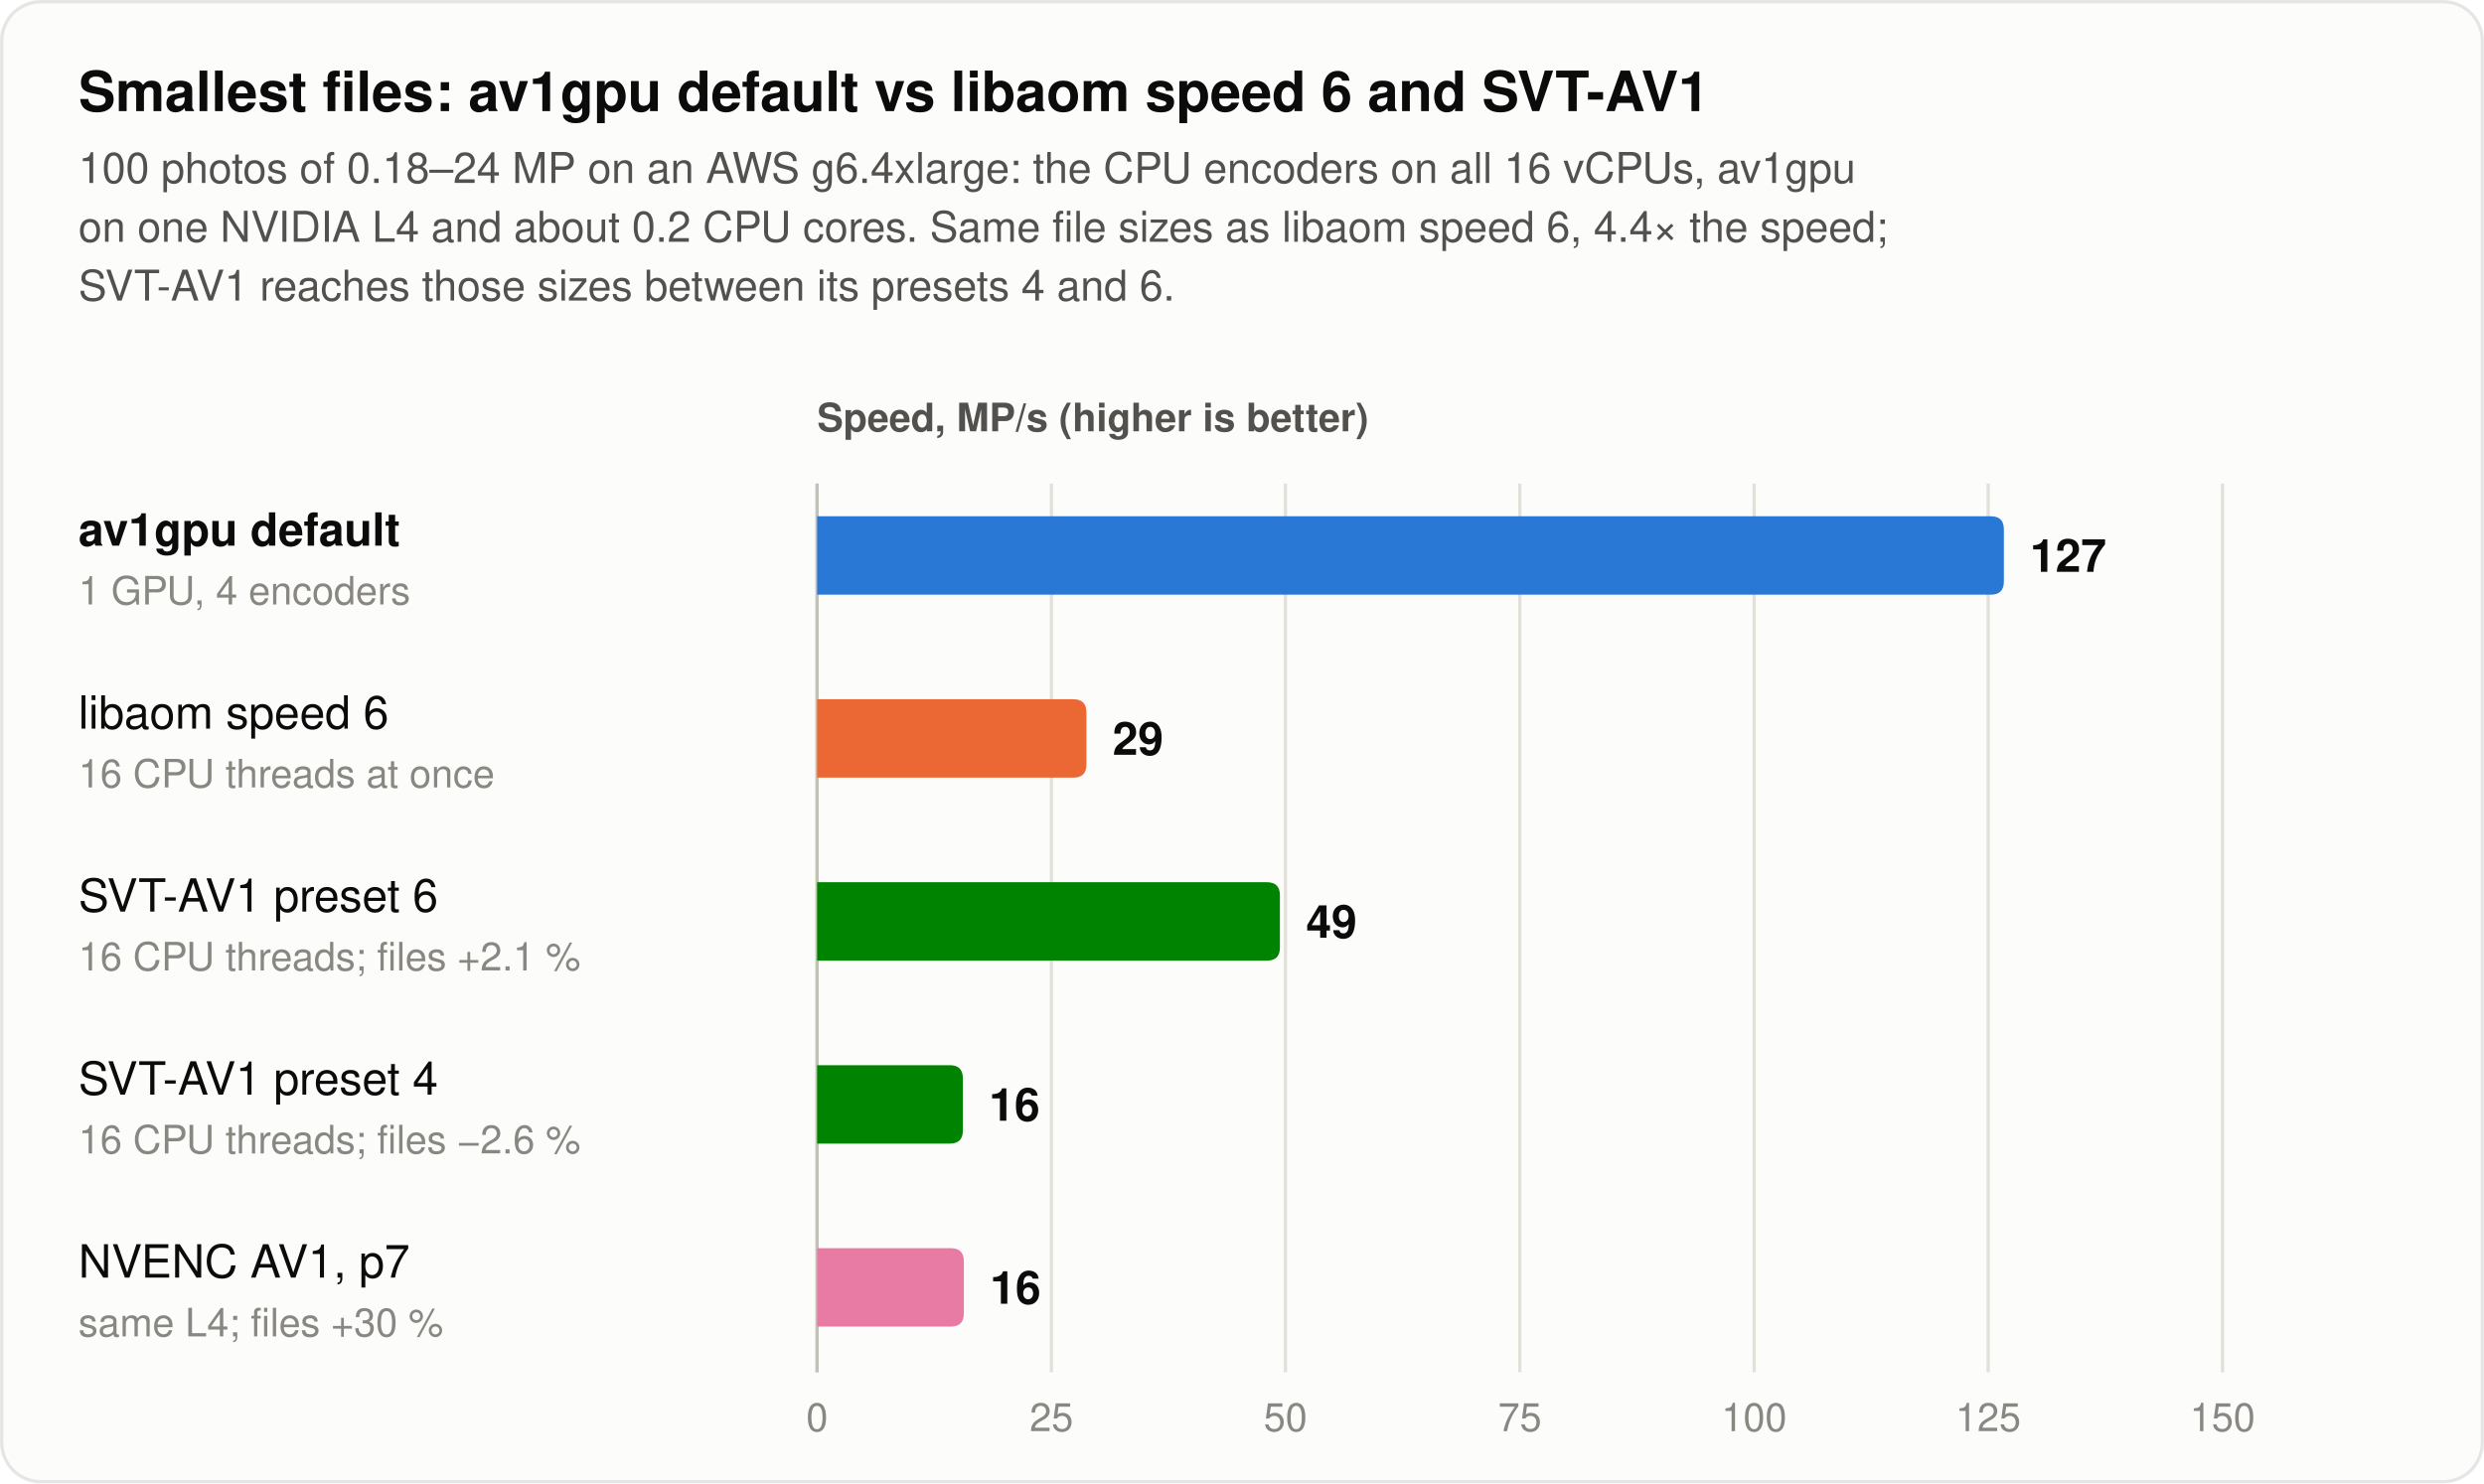
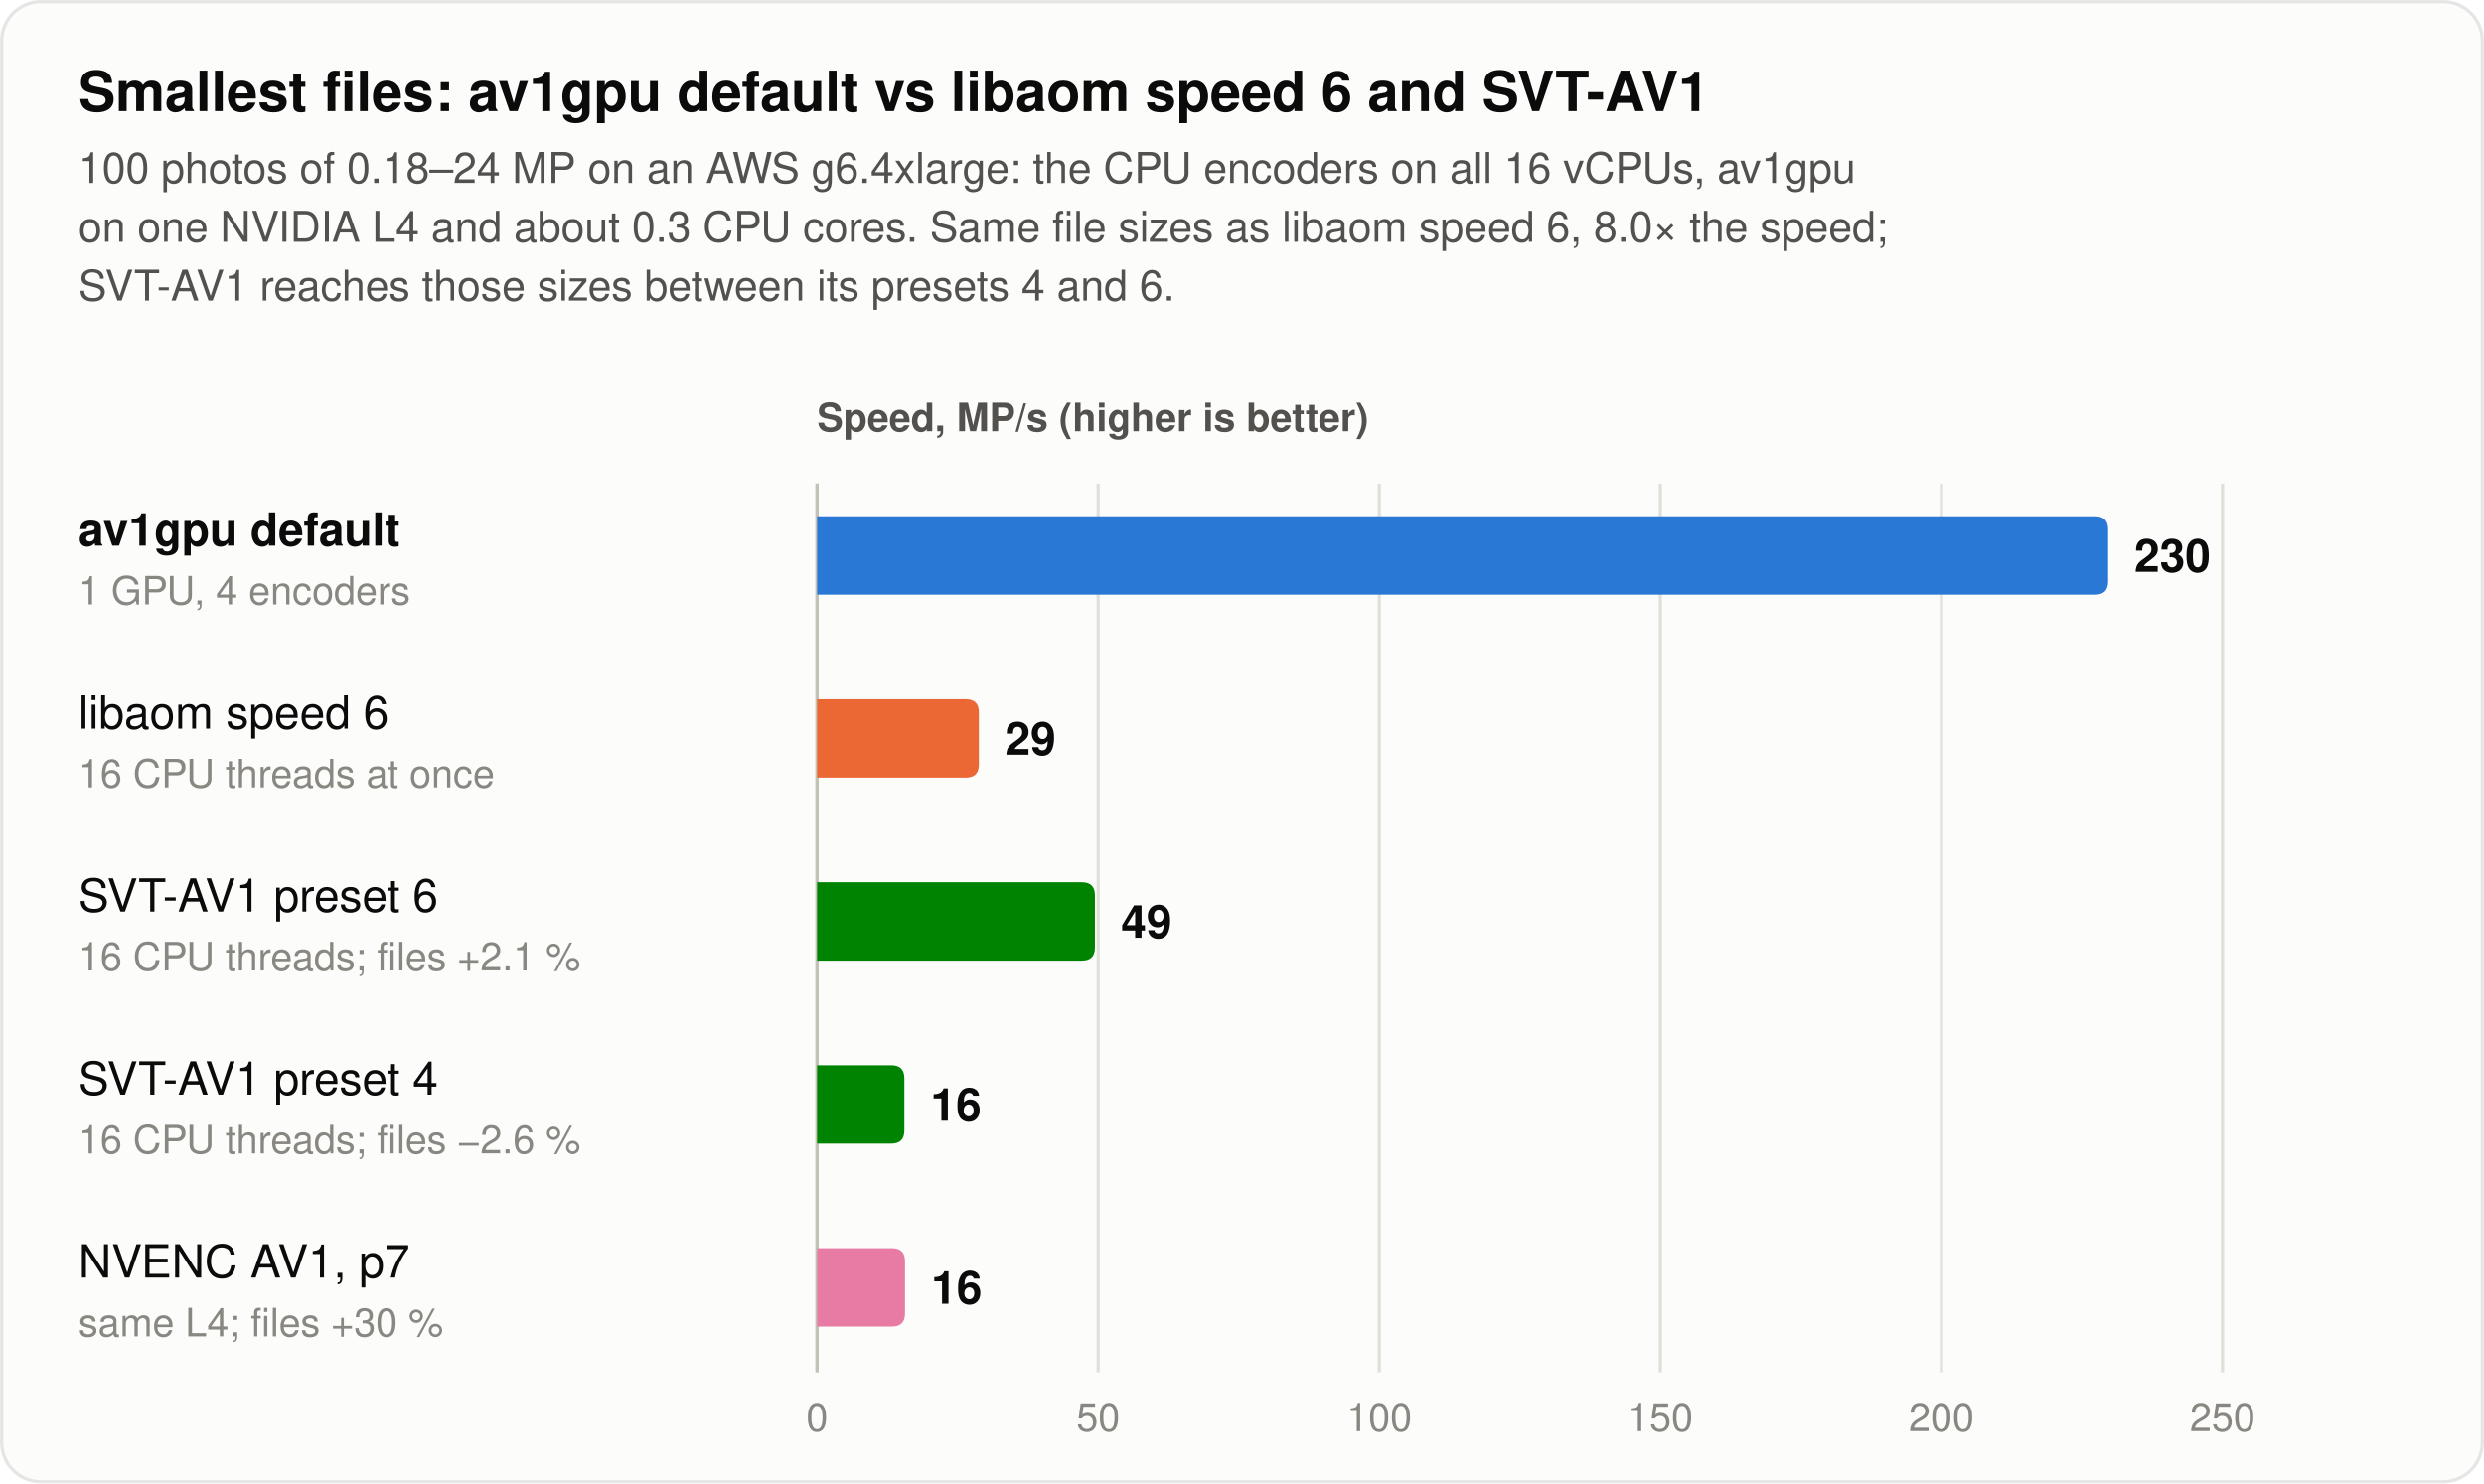
<svg xmlns="http://www.w3.org/2000/svg" width="760" height="454" viewBox="0 0 760 454" font-family="system-ui,-apple-system,'Segoe UI',Helvetica,Arial,sans-serif" role="img" aria-label="Smallest files: av1gpu default vs libaom speed 6 and SVT-AV1">
  <rect x="0.5" y="0.5" width="759" height="453" rx="12" fill="#fcfcfb" stroke="rgba(11,11,11,0.10)" />
  <text x="24.0" y="34.0" font-size="17" fill="#0b0b0b" text-anchor="start" font-weight="600">Smallest files: av1gpu default vs libaom speed 6 and SVT-AV1</text>
  <text x="24.0" y="56.0" font-size="13" fill="#52514e" text-anchor="start" font-weight="400">100 photos of 0.18–24 MP on an AWS g6.4xlarge: the CPU encoders on all 16 vCPUs, av1gpu</text>
-   <text x="24.0" y="74.0" font-size="13" fill="#52514e" text-anchor="start" font-weight="400">on one NVIDIA L4 and about 0.2 CPU cores. Same file sizes as libaom speed 6, 4.4× the speed;</text>
+   <text x="24.0" y="74.0" font-size="13" fill="#52514e" text-anchor="start" font-weight="400">on one NVIDIA L4 and about 0.3 CPU cores. Same file sizes as libaom speed 6, 8.0× the speed;</text>
  <text x="24.0" y="92.0" font-size="13" fill="#52514e" text-anchor="start" font-weight="400">SVT-AV1 reaches those sizes between its presets 4 and 6.</text>
  <text x="250.0" y="132.0" font-size="12" fill="#52514e" text-anchor="start" font-weight="600">Speed, MP/s  (higher is better)</text>
  <line x1="250.0" y1="148.0" x2="250.0" y2="420.0" stroke="#e1e0d9" stroke-width="1" />
  <text x="250.0" y="438.0" font-size="12" fill="#898781" text-anchor="middle" font-weight="400">0</text>
-   <line x1="321.7" y1="148.0" x2="321.7" y2="420.0" stroke="#e1e0d9" stroke-width="1" />
-   <text x="321.7" y="438.0" font-size="12" fill="#898781" text-anchor="middle" font-weight="400">25</text>
-   <line x1="393.3" y1="148.0" x2="393.3" y2="420.0" stroke="#e1e0d9" stroke-width="1" />
-   <text x="393.3" y="438.0" font-size="12" fill="#898781" text-anchor="middle" font-weight="400">50</text>
-   <line x1="465.0" y1="148.0" x2="465.0" y2="420.0" stroke="#e1e0d9" stroke-width="1" />
-   <text x="465.0" y="438.0" font-size="12" fill="#898781" text-anchor="middle" font-weight="400">75</text>
-   <line x1="536.7" y1="148.0" x2="536.7" y2="420.0" stroke="#e1e0d9" stroke-width="1" />
-   <text x="536.7" y="438.0" font-size="12" fill="#898781" text-anchor="middle" font-weight="400">100</text>
-   <line x1="608.3" y1="148.0" x2="608.3" y2="420.0" stroke="#e1e0d9" stroke-width="1" />
-   <text x="608.3" y="438.0" font-size="12" fill="#898781" text-anchor="middle" font-weight="400">125</text>
+   <line x1="336.0" y1="148.0" x2="336.0" y2="420.0" stroke="#e1e0d9" stroke-width="1" />
+   <text x="336.0" y="438.0" font-size="12" fill="#898781" text-anchor="middle" font-weight="400">50</text>
+   <line x1="422.0" y1="148.0" x2="422.0" y2="420.0" stroke="#e1e0d9" stroke-width="1" />
+   <text x="422.0" y="438.0" font-size="12" fill="#898781" text-anchor="middle" font-weight="400">100</text>
+   <line x1="508.0" y1="148.0" x2="508.0" y2="420.0" stroke="#e1e0d9" stroke-width="1" />
+   <text x="508.0" y="438.0" font-size="12" fill="#898781" text-anchor="middle" font-weight="400">150</text>
+   <line x1="594.0" y1="148.0" x2="594.0" y2="420.0" stroke="#e1e0d9" stroke-width="1" />
+   <text x="594.0" y="438.0" font-size="12" fill="#898781" text-anchor="middle" font-weight="400">200</text>
  <line x1="680.0" y1="148.0" x2="680.0" y2="420.0" stroke="#e1e0d9" stroke-width="1" />
-   <text x="680.0" y="438.0" font-size="12" fill="#898781" text-anchor="middle" font-weight="400">150</text>
+   <text x="680.0" y="438.0" font-size="12" fill="#898781" text-anchor="middle" font-weight="400">250</text>
  <line x1="250.0" y1="148.0" x2="250.0" y2="420.0" stroke="#c3c2b7" stroke-width="1" />
  <text x="24.0" y="167.0" font-size="14" fill="#0b0b0b" text-anchor="start" font-weight="600">av1gpu default</text>
  <text x="24.0" y="185.0" font-size="12" fill="#898781" text-anchor="start" font-weight="400">1 GPU, 4 encoders</text>
-   <path d="M250.0,158.0 H609.1 Q613.1,158.0 613.1,162.0 V178.0 Q613.1,182.0 609.1,182.0 H250.0 Z" fill="#2a78d6" />
-   <text x="621.1" y="175.0" font-size="14" fill="#0b0b0b" text-anchor="start" font-weight="600">127</text>
+   <path d="M250.0,158.0 H641.0 Q645.0,158.0 645.0,162.0 V178.0 Q645.0,182.0 641.0,182.0 H250.0 Z" fill="#2a78d6" />
+   <text x="653.0" y="175.0" font-size="14" fill="#0b0b0b" text-anchor="start" font-weight="600">230</text>
  <text x="24.0" y="223.0" font-size="14" fill="#0b0b0b" text-anchor="start" font-weight="400">libaom speed 6</text>
  <text x="24.0" y="241.0" font-size="12" fill="#898781" text-anchor="start" font-weight="400">16 CPU threads at once</text>
-   <path d="M250.0,214.0 H328.4 Q332.4,214.0 332.4,218.0 V234.0 Q332.4,238.0 328.4,238.0 H250.0 Z" fill="#eb6834" />
-   <text x="340.4" y="231.0" font-size="14" fill="#0b0b0b" text-anchor="start" font-weight="600">29</text>
+   <path d="M250.0,214.0 H295.5 Q299.5,214.0 299.5,218.0 V234.0 Q299.5,238.0 295.5,238.0 H250.0 Z" fill="#eb6834" />
+   <text x="307.5" y="231.0" font-size="14" fill="#0b0b0b" text-anchor="start" font-weight="600">29</text>
  <text x="24.0" y="279.0" font-size="14" fill="#0b0b0b" text-anchor="start" font-weight="400">SVT-AV1 preset 6</text>
  <text x="24.0" y="297.0" font-size="12" fill="#898781" text-anchor="start" font-weight="400">16 CPU threads; files +2.1 %</text>
-   <path d="M250.0,270.0 H387.6 Q391.6,270.0 391.6,274.0 V290.0 Q391.6,294.0 387.6,294.0 H250.0 Z" fill="#008300" />
-   <text x="399.6" y="287.0" font-size="14" fill="#0b0b0b" text-anchor="start" font-weight="600">49</text>
+   <path d="M250.0,270.0 H331.0 Q335.0,270.0 335.0,274.0 V290.0 Q335.0,294.0 331.0,294.0 H250.0 Z" fill="#008300" />
+   <text x="343.0" y="287.0" font-size="14" fill="#0b0b0b" text-anchor="start" font-weight="600">49</text>
  <text x="24.0" y="335.0" font-size="14" fill="#0b0b0b" text-anchor="start" font-weight="400">SVT-AV1 preset 4</text>
  <text x="24.0" y="353.0" font-size="12" fill="#898781" text-anchor="start" font-weight="400">16 CPU threads; files −2.6 %</text>
-   <path d="M250.0,326.0 H290.6 Q294.6,326.0 294.6,330.0 V346.0 Q294.6,350.0 290.6,350.0 H250.0 Z" fill="#008300" />
-   <text x="302.6" y="343.0" font-size="14" fill="#0b0b0b" text-anchor="start" font-weight="600">16</text>
+   <path d="M250.0,326.0 H272.7 Q276.7,326.0 276.7,330.0 V346.0 Q276.7,350.0 272.7,350.0 H250.0 Z" fill="#008300" />
+   <text x="284.7" y="343.0" font-size="14" fill="#0b0b0b" text-anchor="start" font-weight="600">16</text>
  <text x="24.0" y="391.0" font-size="14" fill="#0b0b0b" text-anchor="start" font-weight="400">NVENC AV1, p7</text>
  <text x="24.0" y="409.0" font-size="12" fill="#898781" text-anchor="start" font-weight="400">same L4; files +30 %</text>
-   <path d="M250.0,382.0 H290.9 Q294.9,382.0 294.9,386.0 V402.0 Q294.9,406.0 290.9,406.0 H250.0 Z" fill="#e87ba4" />
-   <text x="302.9" y="399.0" font-size="14" fill="#0b0b0b" text-anchor="start" font-weight="600">16</text>
+   <path d="M250.0,382.0 H272.9 Q276.9,382.0 276.9,386.0 V402.0 Q276.9,406.0 272.9,406.0 H250.0 Z" fill="#e87ba4" />
+   <text x="284.9" y="399.0" font-size="14" fill="#0b0b0b" text-anchor="start" font-weight="600">16</text>
</svg>
